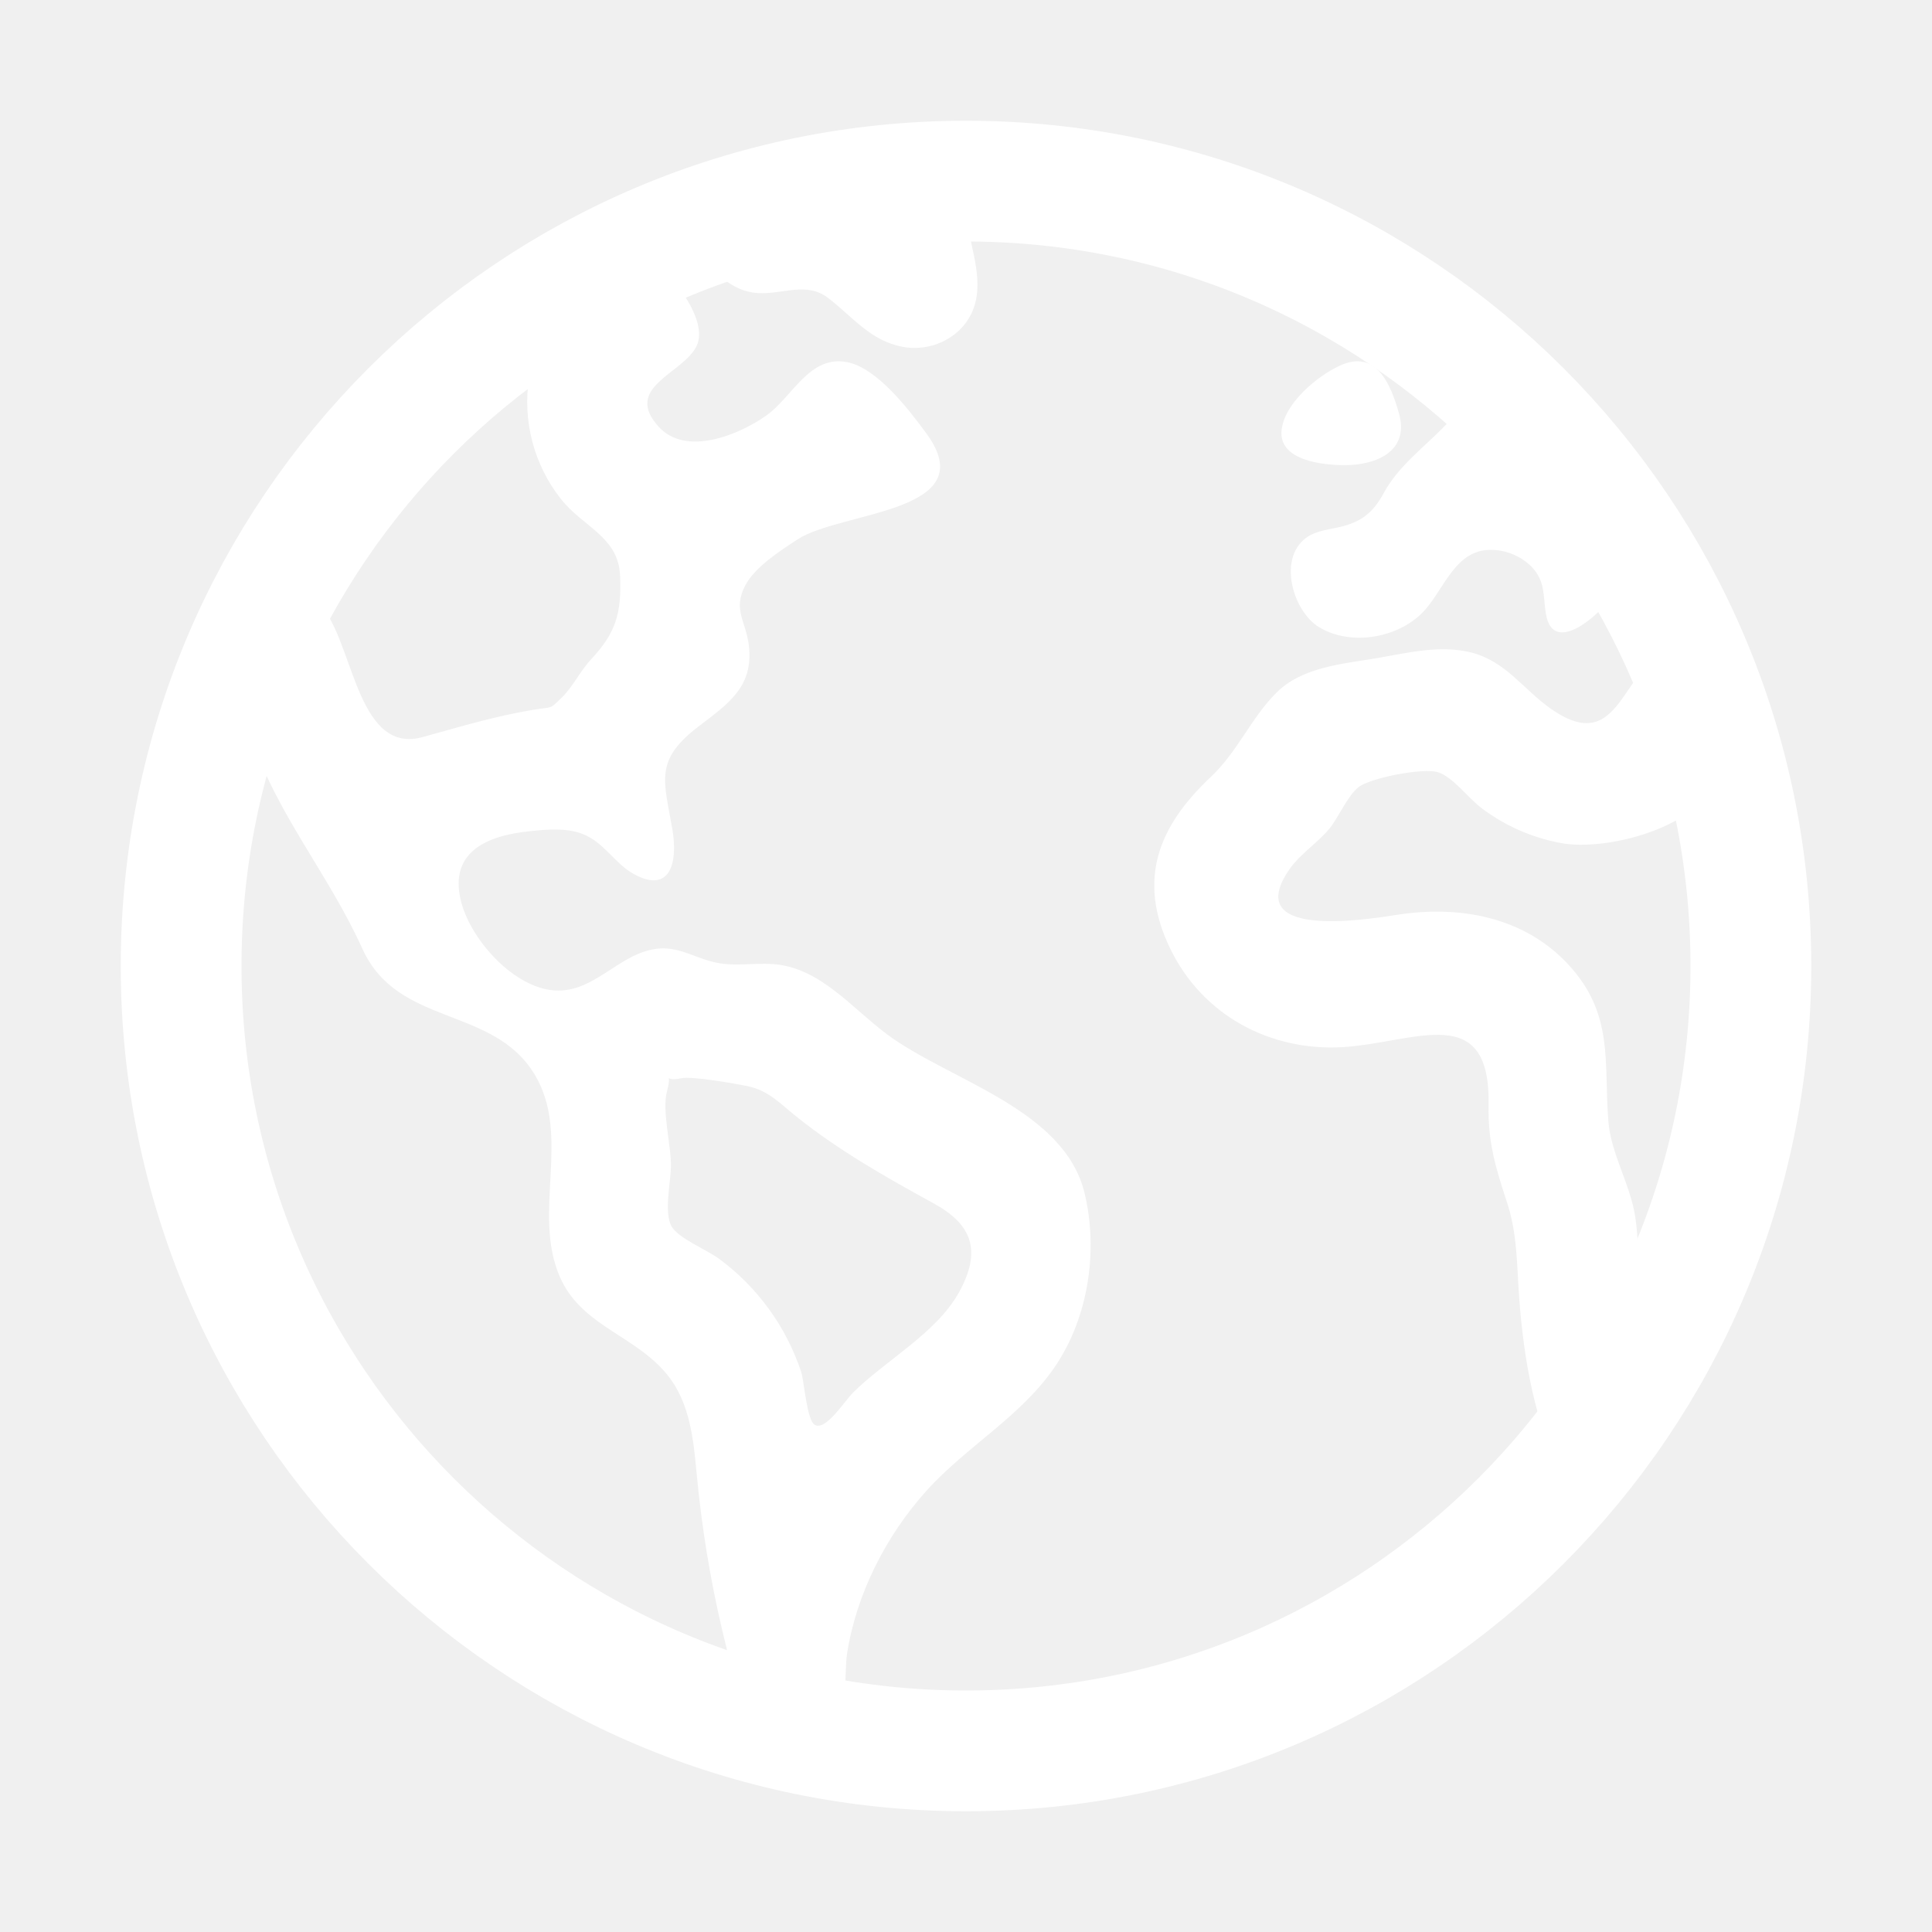
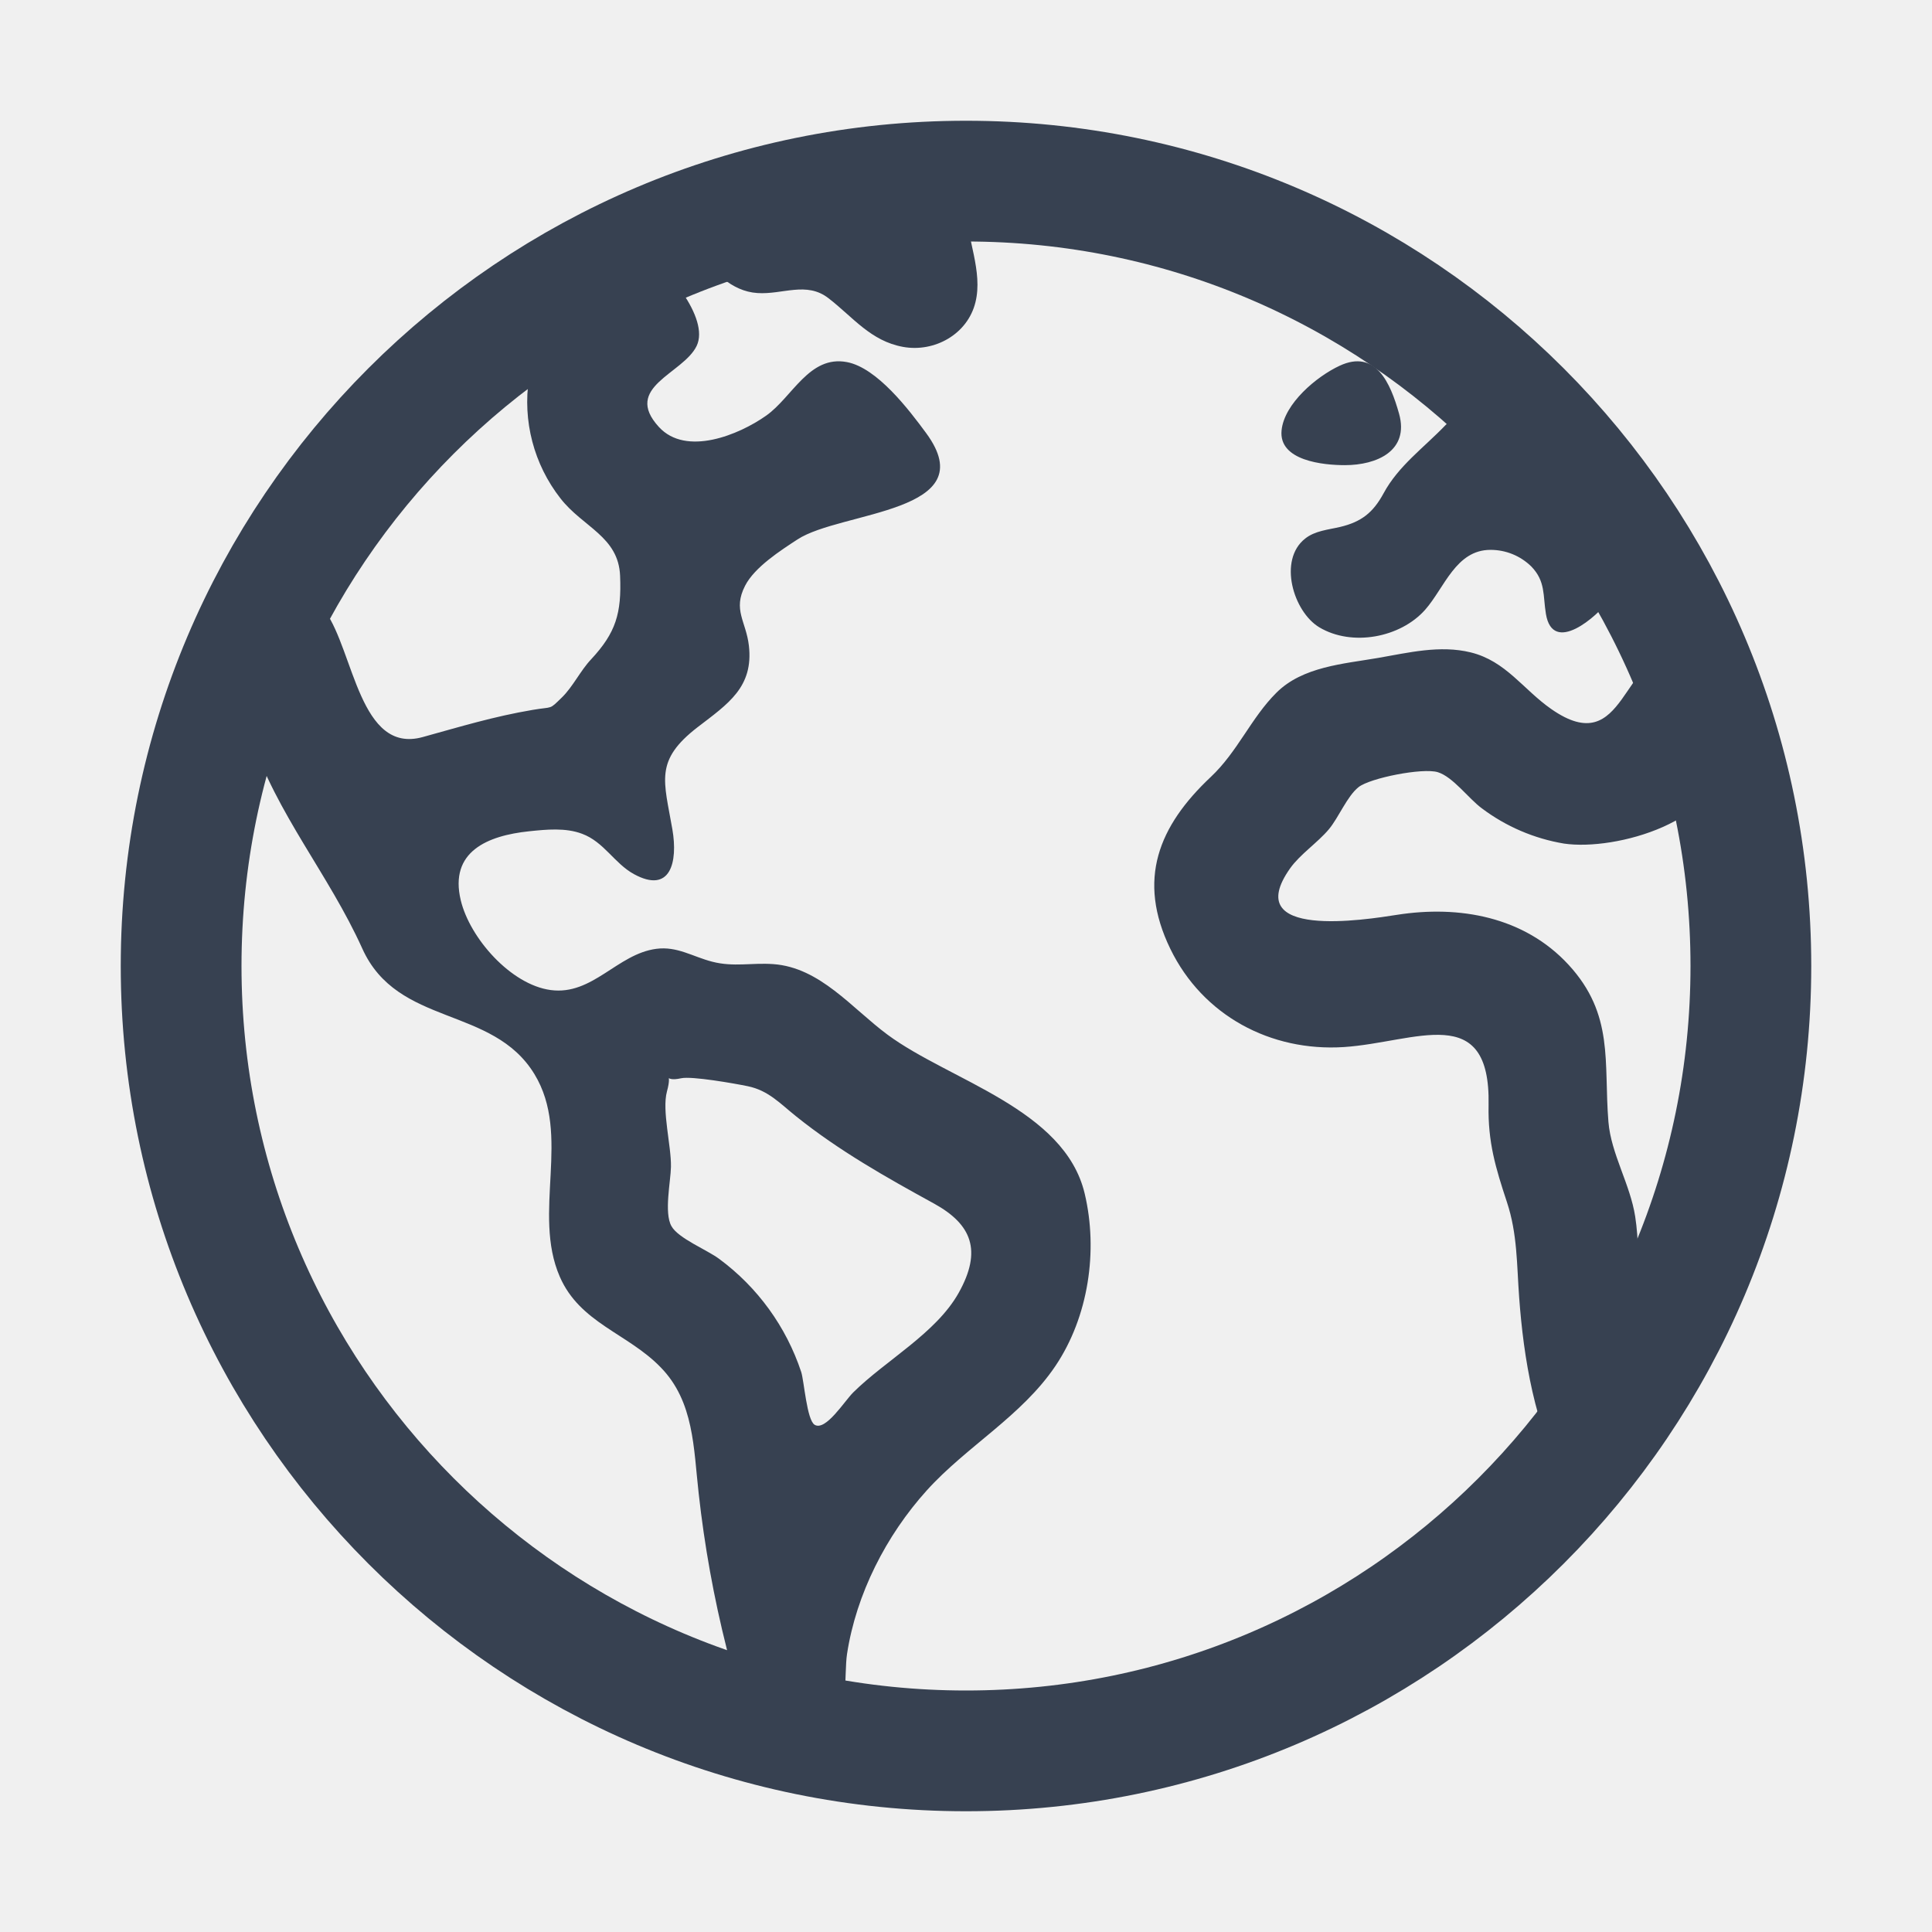
- <svg xmlns="http://www.w3.org/2000/svg" class="ionicon" fill="white" viewBox="0 0 512 512">
-   <path d="M464 256c0-114.87-93.13-208-208-208S48 141.13 48 256s93.13 208 208 208 208-93.13 208-208z" fill="none" stroke="white" stroke-miterlimit="10" stroke-width="32" />
+ <svg xmlns="http://www.w3.org/2000/svg" class="ionicon" fill="#374151" viewBox="0 0 512 512">
+   <path d="M464 256c0-114.87-93.13-208-208-208S48 141.13 48 256s93.13 208 208 208 208-93.13 208-208z" fill="none" stroke="#374151" stroke-miterlimit="10" stroke-width="32" />
  <path d="M445.57 172.14c-16.06.1-14.48 29.73-34.49 15.75-7.43-5.18-12-12.71-21.33-15-8.15-2-16.5.08-24.55 1.47-9.15 1.58-20 2.29-26.94 9.22-6.71 6.67-10.26 15.62-17.4 22.33-13.81 13-19.64 27.19-10.7 45.57 8.6 17.67 26.59 27.26 46 26 19.07-1.27 38.88-12.33 38.33 15.38-.2 9.8 1.85 16.6 4.86 25.71 2.79 8.4 2.6 16.54 3.24 25.21 1.18 16.2 4.16 34.36 12.2 48.67l15-21.16c1.85-2.62 5.72-6.29 6.64-9.38 1.63-5.47-1.58-14.87-1.95-21s-.19-12.34-1.13-18.47c-1.32-8.59-6.4-16.64-7.1-25.13-1.29-15.81 1.6-28.43-10.58-41.65-11.76-12.75-29-15.81-45.47-13.22-8.3 1.3-41.71 6.64-28.3-12.33 2.65-3.73 7.28-6.79 10.26-10.34 2.59-3.09 4.84-8.77 7.88-11.18s17-5.18 21-3.95 8.17 7 11.64 9.56a49.89 49.89 0 0021.81 9.36c13.66 2 42.22-5.94 42-23.46-.04-8.4-7.84-20.1-10.92-27.96zM287.45 316.3c-5.33-22.44-35.82-29.94-52.26-42.11-9.45-7-17.86-17.81-30.27-18.69-5.72-.41-10.51.83-16.18-.64-5.2-1.34-9.28-4.14-14.82-3.41-10.35 1.36-16.88 12.42-28 10.92-10.55-1.42-21.42-13.76-23.82-23.81-3.08-12.92 7.14-17.11 18.09-18.26 4.57-.48 9.7-1 14.09.67 5.78 2.15 8.51 7.81 13.7 10.67 9.73 5.33 11.7-3.19 10.21-11.83-2.23-12.94-4.83-18.22 6.71-27.12 8-6.14 14.84-10.58 13.56-21.61-.76-6.48-4.31-9.41-1-15.86 2.51-4.91 9.4-9.34 13.89-12.27 11.59-7.56 49.65-7 34.1-28.16-4.57-6.21-13-17.31-21-18.83-10-1.89-14.44 9.27-21.41 14.19-7.2 5.09-21.22 10.87-28.43 3-9.7-10.59 6.43-14.07 10-21.46s-8.27-21.36-14.61-24.9l-29.81 33.43a41.52 41.52 0 008.34 31.86c5.93 7.63 15.37 10.08 15.8 20.5.42 10-1.14 15.12-7.68 22.15-2.83 3-4.83 7.26-7.71 10.07-3.53 3.43-2.22 2.38-7.73 3.32-10.36 1.75-19.18 4.45-29.19 7.21C95.34 199.94 93.8 172.69 86.2 162l-25 20.19c-.27 3.31 4.1 9.4 5.29 13 6.83 20.57 20.61 36.48 29.51 56.16 9.37 20.84 34.53 15.06 45.64 33.32 9.86 16.2-.67 36.71 6.71 53.67 5.36 12.31 18 15 26.72 24 8.91 9.09 8.72 21.53 10.08 33.36a305.22 305.22 0 007.45 41.28c1.21 4.69 2.32 10.89 5.53 14.76 2.2 2.66 9.75 4.95 6.7 5.83 4.26.7 11.85 4.68 15.4 1.76 4.68-3.84 3.43-15.66 4.24-21 2.43-15.9 10.39-31.45 21.13-43.35 10.61-11.74 25.15-19.69 34.11-33 8.73-12.98 11.36-30.49 7.74-45.68zm-33.39 26.32c-6 10.71-19.36 17.88-27.95 26.39-2.33 2.31-7.29 10.31-10.21 8.58-2.09-1.24-2.8-11.62-3.57-14a61.17 61.17 0 00-21.71-29.95c-3.13-2.37-10.89-5.45-12.68-8.7-2-3.53-.2-11.86-.13-15.7.11-5.6-2.44-14.91-1.06-20 1.6-5.87-1.48-2.33 3.77-3.49 2.77-.62 14.21 1.39 17.66 2.11 5.48 1.14 8.5 4.55 12.82 8 11.36 9.11 23.87 16.16 36.6 23.14 9.86 5.46 12.76 12.37 6.46 23.62zM184.46 67.09c4.74 4.63 9.2 10.11 16.27 10.57 6.69.45 13-3.17 18.84 1.38 6.48 5 11.15 11.33 19.75 12.89 8.32 1.51 17.13-3.35 19.19-11.86 2-8.11-2.31-16.93-2.57-25.07 0-1.13.61-6.15-.17-7-.58-.64-5.42.08-6.16.1q-8.13.24-16.22 1.12a207.1 207.1 0 00-57.18 14.65c2.43 1.68 5.48 2.35 8.25 3.22zM356.4 123.27c8.49 0 17.11-3.8 14.37-13.62-2.3-8.23-6.22-17.16-15.76-12.72-6.07 2.82-14.67 10-15.38 17.12-.81 8.08 11.11 9.22 16.77 9.22zM349.62 166.24c8.67 5.19 21.53 2.75 28.07-4.66 5.11-5.8 8.12-15.87 17.31-15.86a15.4 15.4 0 0110.82 4.41c3.8 3.93 3.05 7.62 3.86 12.54 1.81 11.05 13.66.63 16.75-3.65 2-2.79 4.71-6.93 3.8-10.56-.84-3.39-4.8-7-6.56-10.11-5.14-9-9.37-19.47-17.07-26.74-7.41-7-16.52-6.19-23.55 1.08-5.76 6-12.45 10.75-16.39 18.05-2.78 5.13-5.91 7.58-11.54 8.91-3.1.73-6.64 1-9.24 3.08-7.24 5.7-3.12 19.39 3.74 23.51z" />
</svg>
